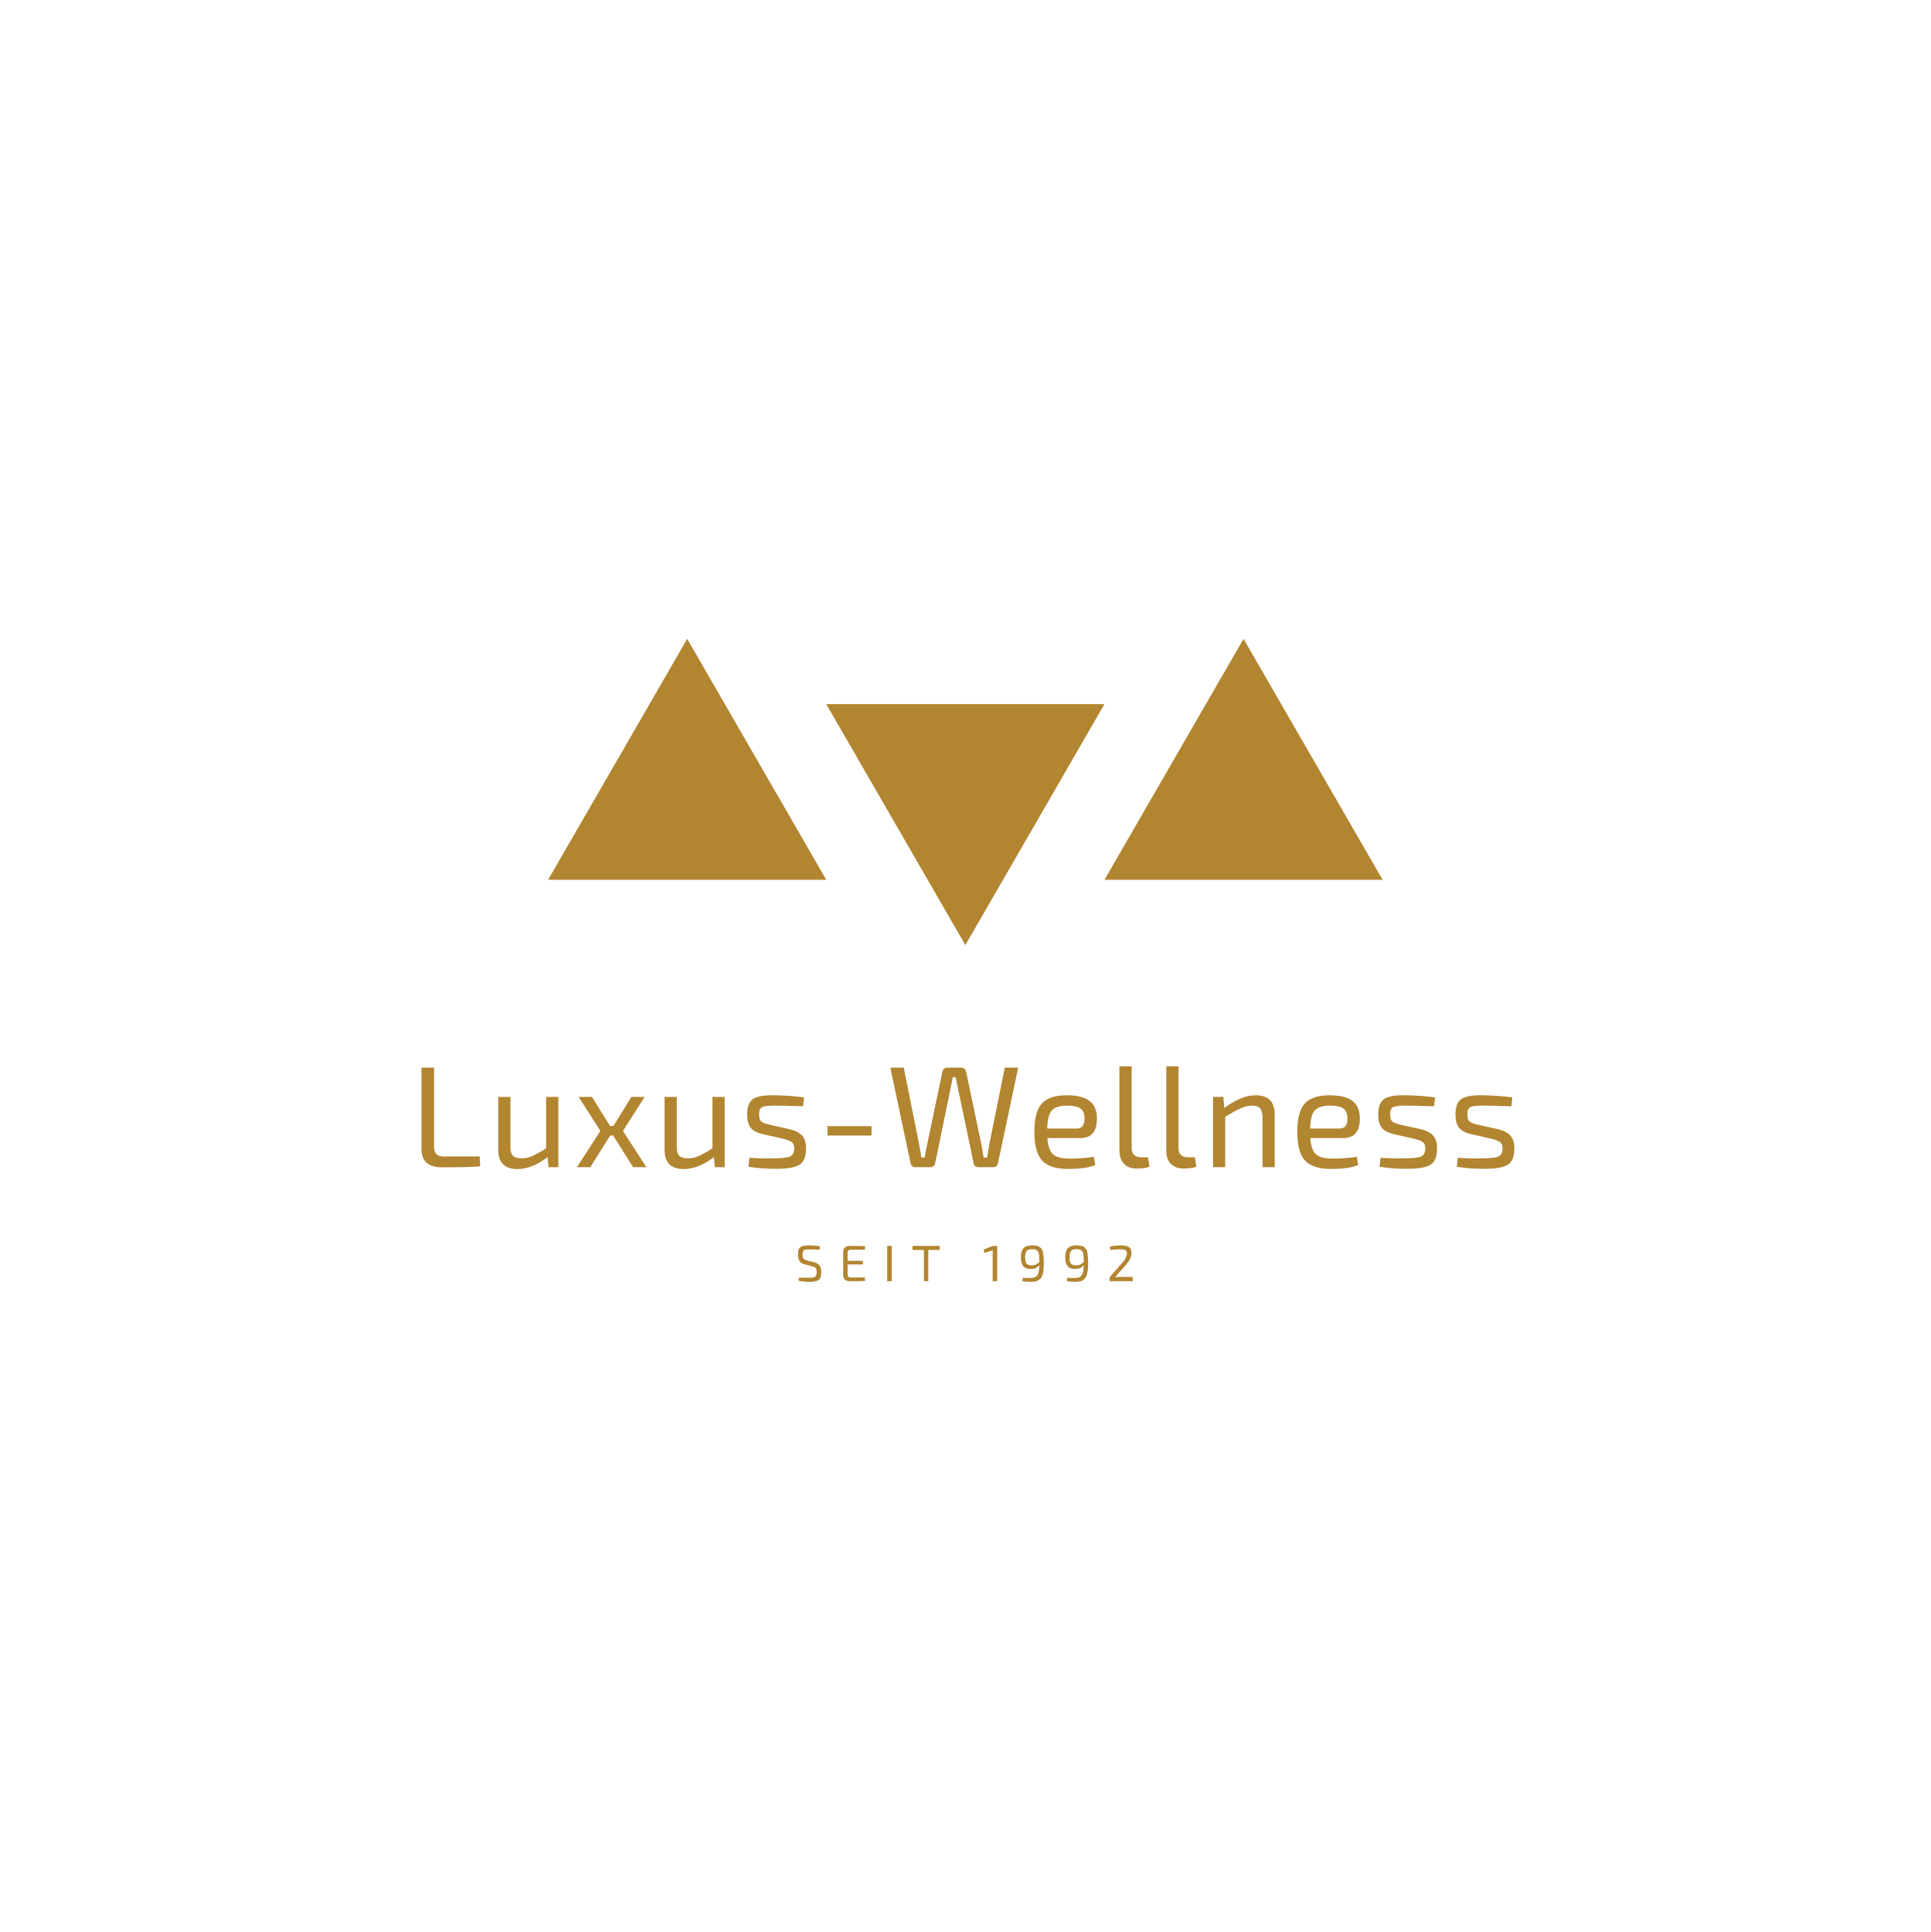
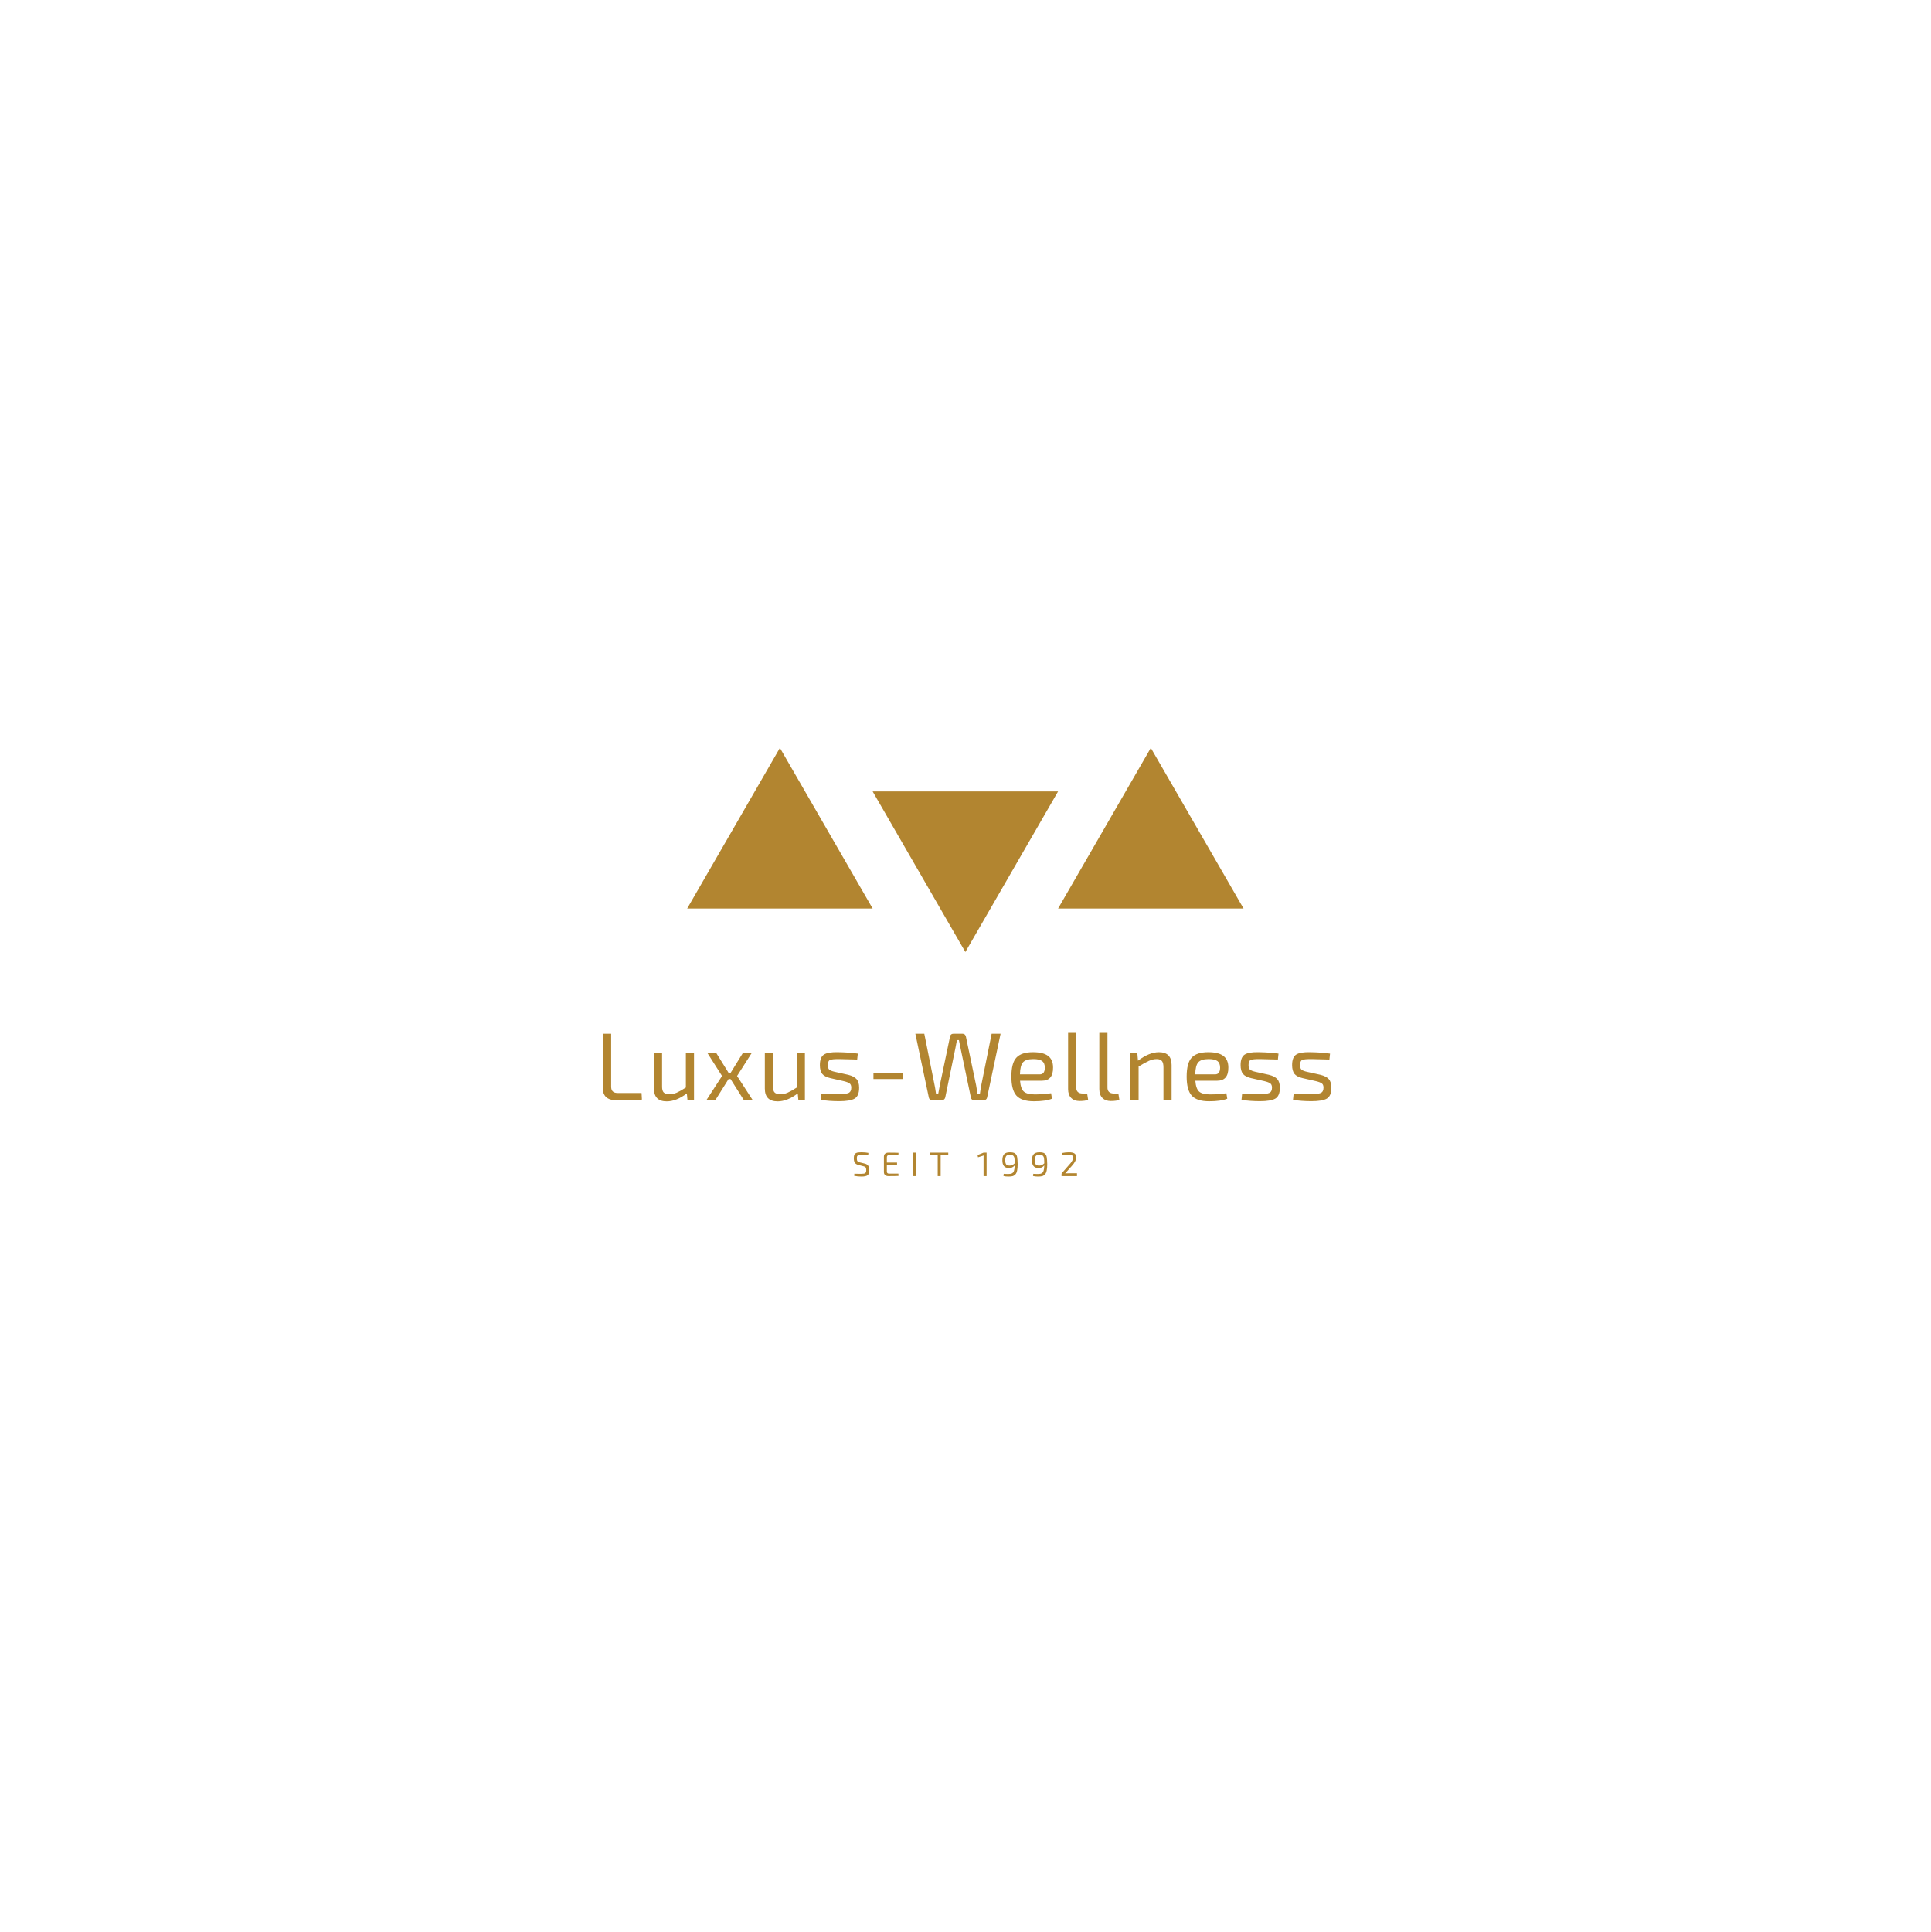
- <svg xmlns="http://www.w3.org/2000/svg" xmlns:xlink="http://www.w3.org/1999/xlink" height="225pt" version="1.2" viewBox="0 0 224.88 225" width="224.88pt">
+ <svg xmlns="http://www.w3.org/2000/svg" xmlns:xlink="http://www.w3.org/1999/xlink" height="225pt" version="1.2" viewBox="-56.22 -56.25 337.32 337.5" width="224.88pt">
  <defs>
    <g>
      <symbol id="glyph0-0" overflow="visible">
        <path animation_id="0" d="" style="stroke:none;" />
      </symbol>
      <symbol id="glyph0-1" overflow="visible">
        <path animation_id="1" d="M 2.891 -11.594 L 2.891 -2.344 C 2.891 -1.613 3.266 -1.25 4.016 -1.25 L 8.203 -1.25 L 8.266 -0.094 C 7.285 -0.02 5.789 0.016 3.781 0.016 C 2.207 0.016 1.422 -0.711 1.422 -2.172 L 1.422 -11.594 Z M 2.891 -11.594 " style="stroke:none;" />
      </symbol>
      <symbol id="glyph0-2" overflow="visible">
        <path animation_id="2" d="M 8.266 -8.188 L 8.266 0 L 7.125 0 L 7.016 -1.172 C 5.785 -0.242 4.613 0.219 3.5 0.219 C 2.008 0.219 1.266 -0.531 1.266 -2.031 L 1.266 -8.188 L 2.688 -8.188 L 2.688 -2.438 C 2.676 -1.914 2.77 -1.551 2.969 -1.344 C 3.176 -1.133 3.516 -1.031 3.984 -1.031 C 4.398 -1.031 4.816 -1.117 5.234 -1.297 C 5.66 -1.484 6.195 -1.785 6.844 -2.203 L 6.844 -8.188 Z M 8.266 -8.188 " style="stroke:none;" />
      </symbol>
      <symbol id="glyph0-3" overflow="visible">
        <path animation_id="3" d="M 4.609 -3.688 L 4.266 -3.688 L 1.953 0 L 0.391 0 L 3.125 -4.219 L 0.594 -8.188 L 2.141 -8.188 L 4.25 -4.797 L 4.641 -4.797 L 6.734 -8.188 L 8.281 -8.188 L 5.75 -4.219 L 8.484 0 L 6.938 0 Z M 4.609 -3.688 " style="stroke:none;" />
      </symbol>
      <symbol id="glyph0-4" overflow="visible">
        <path animation_id="4" d="M 5.031 -3.312 L 2.688 -3.844 C 2.008 -4 1.531 -4.25 1.25 -4.594 C 0.977 -4.945 0.844 -5.457 0.844 -6.125 C 0.844 -7.031 1.078 -7.641 1.547 -7.953 C 2.023 -8.266 2.852 -8.406 4.031 -8.375 C 5.344 -8.352 6.488 -8.27 7.469 -8.125 L 7.359 -7.094 C 5.648 -7.145 4.613 -7.172 4.25 -7.172 C 3.414 -7.18 2.867 -7.129 2.609 -7.016 C 2.359 -6.91 2.234 -6.613 2.234 -6.125 C 2.234 -5.738 2.316 -5.473 2.484 -5.328 C 2.66 -5.18 2.973 -5.055 3.422 -4.953 L 5.812 -4.422 C 6.477 -4.254 6.957 -4.004 7.25 -3.672 C 7.551 -3.336 7.703 -2.836 7.703 -2.172 C 7.703 -1.211 7.438 -0.578 6.906 -0.266 C 6.383 0.035 5.488 0.188 4.219 0.188 C 3.07 0.188 2 0.109 1 -0.047 L 1.109 -1.094 C 2.055 -1.031 3 -1.008 3.938 -1.031 C 4.883 -1.031 5.52 -1.102 5.844 -1.25 C 6.164 -1.395 6.328 -1.703 6.328 -2.172 C 6.328 -2.535 6.227 -2.785 6.031 -2.922 C 5.844 -3.066 5.508 -3.195 5.031 -3.312 Z M 5.031 -3.312 " style="stroke:none;" />
      </symbol>
      <symbol id="glyph0-5" overflow="visible">
        <path animation_id="5" d="M 6.328 -3.688 L 1.203 -3.688 L 1.203 -4.781 L 6.328 -4.781 Z M 6.328 -3.688 " style="stroke:none;" />
      </symbol>
      <symbol id="glyph0-6" overflow="visible">
        <path animation_id="6" d="M 15.406 -11.594 L 13.047 -0.438 C 12.973 -0.145 12.781 0 12.469 0 L 10.781 0 C 10.457 0 10.27 -0.148 10.219 -0.453 L 8.391 -9.172 C 8.328 -9.461 8.238 -9.898 8.125 -10.484 L 7.781 -10.484 L 7.531 -9.172 L 5.734 -0.453 C 5.648 -0.148 5.453 0 5.141 0 L 3.438 0 C 3.289 0 3.164 -0.039 3.062 -0.125 C 2.957 -0.207 2.895 -0.312 2.875 -0.438 L 0.516 -11.594 L 2.078 -11.594 L 3.891 -2.547 C 3.922 -2.453 4 -1.977 4.125 -1.125 L 4.516 -1.125 C 4.609 -1.656 4.695 -2.129 4.781 -2.547 L 6.578 -11.109 C 6.641 -11.43 6.832 -11.594 7.156 -11.594 L 8.766 -11.594 C 9.066 -11.594 9.258 -11.43 9.344 -11.109 L 11.141 -2.547 C 11.242 -2.004 11.32 -1.531 11.375 -1.125 L 11.797 -1.125 C 11.891 -1.801 11.961 -2.27 12.016 -2.531 L 13.844 -11.594 Z M 15.406 -11.594 " style="stroke:none;" />
      </symbol>
      <symbol id="glyph0-7" overflow="visible">
        <path animation_id="7" d="M 6.234 -3.391 L 2.422 -3.391 C 2.492 -2.453 2.719 -1.816 3.094 -1.484 C 3.477 -1.16 4.113 -1 5 -1 C 5.938 -1 6.883 -1.066 7.844 -1.203 L 8 -0.25 C 7.27 0.051 6.211 0.203 4.828 0.203 C 3.41 0.203 2.398 -0.125 1.797 -0.781 C 1.203 -1.438 0.906 -2.547 0.906 -4.109 C 0.906 -5.691 1.195 -6.797 1.781 -7.422 C 2.363 -8.055 3.328 -8.375 4.672 -8.375 C 5.891 -8.375 6.781 -8.148 7.344 -7.703 C 7.906 -7.266 8.188 -6.598 8.188 -5.703 C 8.207 -4.16 7.555 -3.391 6.234 -3.391 Z M 2.406 -4.5 L 5.859 -4.5 C 6.453 -4.5 6.75 -4.898 6.75 -5.703 C 6.738 -6.234 6.582 -6.609 6.281 -6.828 C 5.977 -7.055 5.461 -7.172 4.734 -7.172 C 3.867 -7.172 3.27 -6.984 2.938 -6.609 C 2.602 -6.234 2.426 -5.531 2.406 -4.5 Z M 2.406 -4.5 " style="stroke:none;" />
      </symbol>
      <symbol id="glyph0-8" overflow="visible">
        <path animation_id="8" d="M 2.75 -11.75 L 2.75 -2.25 C 2.738 -1.895 2.828 -1.625 3.016 -1.438 C 3.211 -1.25 3.492 -1.156 3.859 -1.156 L 4.656 -1.156 L 4.828 -0.062 C 4.516 0.082 4.016 0.156 3.328 0.156 C 2.711 0.156 2.223 -0.023 1.859 -0.391 C 1.504 -0.754 1.328 -1.27 1.328 -1.938 L 1.328 -11.75 Z M 2.75 -11.75 " style="stroke:none;" />
      </symbol>
      <symbol id="glyph0-9" overflow="visible">
        <path animation_id="9" d="M 2.516 -8.188 L 2.625 -6.891 C 3.945 -7.879 5.164 -8.375 6.281 -8.375 C 7.758 -8.375 8.5 -7.625 8.5 -6.125 L 8.5 0 L 7.078 0 L 7.078 -5.734 C 7.078 -6.266 6.984 -6.633 6.797 -6.844 C 6.617 -7.062 6.316 -7.172 5.891 -7.172 C 5.441 -7.172 4.988 -7.066 4.531 -6.859 C 4.082 -6.66 3.484 -6.332 2.734 -5.875 L 2.734 0 L 1.312 0 L 1.312 -8.188 Z M 2.516 -8.188 " style="stroke:none;" />
      </symbol>
      <symbol id="glyph1-0" overflow="visible">
        <path animation_id="10" d="" style="stroke:none;" />
      </symbol>
      <symbol id="glyph1-1" overflow="visible">
        <path animation_id="11" d="M 1.984 -1.734 L 1.141 -1.953 C 0.848 -2.023 0.641 -2.148 0.516 -2.328 C 0.391 -2.516 0.328 -2.77 0.328 -3.094 C 0.328 -3.332 0.348 -3.523 0.391 -3.672 C 0.441 -3.816 0.531 -3.926 0.656 -4 C 0.781 -4.07 0.914 -4.117 1.062 -4.141 C 1.207 -4.16 1.406 -4.172 1.656 -4.172 C 2.145 -4.172 2.551 -4.133 2.875 -4.062 L 2.844 -3.672 C 2.457 -3.691 2.07 -3.703 1.688 -3.703 C 1.508 -3.703 1.379 -3.695 1.297 -3.688 C 1.211 -3.688 1.129 -3.664 1.047 -3.625 C 0.973 -3.582 0.922 -3.52 0.891 -3.438 C 0.867 -3.352 0.859 -3.234 0.859 -3.078 C 0.859 -2.859 0.895 -2.703 0.969 -2.609 C 1.051 -2.523 1.188 -2.457 1.375 -2.406 L 2.203 -2.203 C 2.516 -2.129 2.727 -2 2.844 -1.812 C 2.969 -1.633 3.031 -1.379 3.031 -1.047 C 3.031 -0.598 2.926 -0.297 2.719 -0.141 C 2.52 0.004 2.164 0.078 1.656 0.078 C 1.227 0.078 0.805 0.035 0.391 -0.047 L 0.422 -0.422 C 1.086 -0.398 1.504 -0.395 1.672 -0.406 C 2.004 -0.406 2.223 -0.445 2.328 -0.531 C 2.441 -0.613 2.5 -0.789 2.5 -1.062 C 2.5 -1.289 2.461 -1.445 2.391 -1.531 C 2.316 -1.625 2.18 -1.691 1.984 -1.734 Z M 1.984 -1.734 " style="stroke:none;" />
      </symbol>
      <symbol id="glyph1-2" overflow="visible">
        <path animation_id="12" d="M 3.016 -0.438 L 3.031 -0.031 C 2.664 -0.008 2.082 0 1.281 0 C 1.031 0 0.832 -0.062 0.688 -0.188 C 0.551 -0.312 0.484 -0.484 0.484 -0.703 L 0.484 -3.406 C 0.484 -3.625 0.551 -3.797 0.688 -3.922 C 0.832 -4.047 1.031 -4.109 1.281 -4.109 C 2.082 -4.109 2.664 -4.098 3.031 -4.078 L 3.016 -3.672 L 1.359 -3.672 C 1.117 -3.672 1 -3.539 1 -3.281 L 1 -2.375 L 2.781 -2.375 L 2.781 -1.953 L 1 -1.953 L 1 -0.828 C 1 -0.566 1.117 -0.438 1.359 -0.438 Z M 3.016 -0.438 " style="stroke:none;" />
      </symbol>
      <symbol id="glyph1-3" overflow="visible">
        <path animation_id="13" d="M 1.047 0 L 0.516 0 L 0.516 -4.109 L 1.047 -4.109 Z M 1.047 0 " style="stroke:none;" />
      </symbol>
      <symbol id="glyph1-4" overflow="visible">
        <path animation_id="14" d="M 3.312 -3.641 L 1.984 -3.641 L 1.984 0 L 1.469 0 L 1.469 -3.641 L 0.141 -3.641 L 0.141 -4.109 L 3.312 -4.109 Z M 3.312 -3.641 " style="stroke:none;" />
      </symbol>
      <symbol id="glyph1-5" overflow="visible">
        <path animation_id="15" d="" style="stroke:none;" />
      </symbol>
      <symbol id="glyph1-6" overflow="visible">
        <path animation_id="16" d="M 1.703 0 L 1.172 0 L 1.172 -3.25 C 1.172 -3.395 1.18 -3.516 1.203 -3.609 L 0.203 -3.297 L 0.125 -3.688 L 1.172 -4.109 L 1.703 -4.109 Z M 1.703 0 " style="stroke:none;" />
      </symbol>
      <symbol id="glyph1-7" overflow="visible">
        <path animation_id="17" d="M 0.516 -0.016 L 0.562 -0.406 C 0.75 -0.383 1.031 -0.375 1.406 -0.375 C 1.676 -0.375 1.883 -0.414 2.031 -0.5 C 2.176 -0.582 2.285 -0.727 2.359 -0.938 C 2.43 -1.156 2.473 -1.469 2.484 -1.875 C 2.336 -1.707 2.188 -1.586 2.031 -1.516 C 1.875 -1.453 1.676 -1.422 1.438 -1.422 C 0.695 -1.422 0.328 -1.867 0.328 -2.766 C 0.328 -3.254 0.426 -3.609 0.625 -3.828 C 0.82 -4.055 1.16 -4.172 1.641 -4.172 C 1.848 -4.172 2.02 -4.156 2.156 -4.125 C 2.301 -4.102 2.422 -4.055 2.516 -3.984 C 2.617 -3.91 2.703 -3.828 2.766 -3.734 C 2.828 -3.641 2.875 -3.508 2.906 -3.344 C 2.938 -3.176 2.957 -3 2.969 -2.812 C 2.988 -2.625 3 -2.383 3 -2.094 C 3 -1.633 2.969 -1.266 2.906 -0.984 C 2.852 -0.703 2.758 -0.484 2.625 -0.328 C 2.488 -0.172 2.328 -0.062 2.141 0 C 1.953 0.051 1.707 0.078 1.406 0.078 C 1.062 0.078 0.766 0.047 0.516 -0.016 Z M 1.578 -1.844 C 1.754 -1.844 1.906 -1.867 2.031 -1.922 C 2.164 -1.984 2.316 -2.086 2.484 -2.234 C 2.484 -2.453 2.477 -2.625 2.469 -2.75 C 2.469 -2.883 2.457 -3.016 2.438 -3.141 C 2.414 -3.266 2.383 -3.359 2.344 -3.422 C 2.312 -3.484 2.266 -3.539 2.203 -3.594 C 2.141 -3.645 2.062 -3.68 1.969 -3.703 C 1.883 -3.723 1.773 -3.734 1.641 -3.734 C 1.316 -3.734 1.098 -3.656 0.984 -3.5 C 0.879 -3.344 0.828 -3.098 0.828 -2.766 C 0.828 -2.453 0.879 -2.219 0.984 -2.062 C 1.098 -1.914 1.297 -1.844 1.578 -1.844 Z M 1.578 -1.844 " style="stroke:none;" />
      </symbol>
      <symbol id="glyph1-8" overflow="visible">
        <path animation_id="18" d="M 0.406 -3.625 L 0.359 -4.031 C 0.805 -4.125 1.223 -4.172 1.609 -4.172 C 2.047 -4.172 2.363 -4.109 2.562 -3.984 C 2.77 -3.867 2.875 -3.641 2.875 -3.297 C 2.875 -3.035 2.816 -2.797 2.703 -2.578 C 2.598 -2.359 2.41 -2.098 2.141 -1.797 L 0.969 -0.484 C 1.156 -0.492 1.375 -0.5 1.625 -0.5 L 3.031 -0.5 L 3.031 0 L 0.328 0 L 0.328 -0.328 C 0.328 -0.422 0.352 -0.492 0.406 -0.547 L 1.594 -1.906 C 1.863 -2.188 2.055 -2.438 2.172 -2.656 C 2.297 -2.875 2.352 -3.078 2.344 -3.266 C 2.344 -3.453 2.281 -3.57 2.156 -3.625 C 2.031 -3.688 1.836 -3.719 1.578 -3.719 C 1.18 -3.719 0.789 -3.688 0.406 -3.625 Z M 0.406 -3.625 " style="stroke:none;" />
      </symbol>
    </g>
    <clipPath id="clip1">
      <path animation_id="19" d="M 0 0.059 L 224.762 0.059 L 224.762 224.938 L 0 224.938 Z M 0 0.059 " />
    </clipPath>
  </defs>
  <g id="surface1">
    <g clip-path="url(#clip1)" clip-rule="nonzero">
      <path animation_id="20" d="M 0 0.059 L 224.879 0.059 L 224.879 224.941 L 0 224.941 Z M 0 0.059 " style=" stroke:none;fill-rule:nonzero;fill:rgb(100%,100%,100%);fill-opacity:1;" />
    </g>
    <g style="fill:rgb(69.8%,52.159%,18.819%);fill-opacity:1;">
      <use x="47.665" xlink:href="#glyph0-1" y="135.931" />
    </g>
    <g style="fill:rgb(69.8%,52.159%,18.819%);fill-opacity:1;">
      <use x="56.765" xlink:href="#glyph0-2" y="135.931" />
    </g>
    <g style="fill:rgb(69.8%,52.159%,18.819%);fill-opacity:1;">
      <use x="66.804" xlink:href="#glyph0-3" y="135.931" />
    </g>
    <g style="fill:rgb(69.8%,52.159%,18.819%);fill-opacity:1;">
      <use x="76.139" xlink:href="#glyph0-2" y="135.931" />
    </g>
    <g style="fill:rgb(69.8%,52.159%,18.819%);fill-opacity:1;">
      <use x="86.179" xlink:href="#glyph0-4" y="135.931" />
    </g>
    <g style="fill:rgb(69.8%,52.159%,18.819%);fill-opacity:1;">
      <use x="95.178" xlink:href="#glyph0-5" y="135.931" />
    </g>
    <g style="fill:rgb(69.8%,52.159%,18.819%);fill-opacity:1;">
      <use x="103.186" xlink:href="#glyph0-6" y="135.931" />
    </g>
    <g style="fill:rgb(69.8%,52.159%,18.819%);fill-opacity:1;">
      <use x="119.572" xlink:href="#glyph0-7" y="135.931" />
    </g>
    <g style="fill:rgb(69.8%,52.159%,18.819%);fill-opacity:1;">
      <use x="129.058" xlink:href="#glyph0-8" y="135.931" />
    </g>
    <g style="fill:rgb(69.8%,52.159%,18.819%);fill-opacity:1;">
      <use x="134.514" xlink:href="#glyph0-8" y="135.931" />
    </g>
    <g style="fill:rgb(69.8%,52.159%,18.819%);fill-opacity:1;">
      <use x="139.97" xlink:href="#glyph0-9" y="135.931" />
    </g>
    <g style="fill:rgb(69.8%,52.159%,18.819%);fill-opacity:1;">
      <use x="150.195" xlink:href="#glyph0-7" y="135.931" />
    </g>
    <g style="fill:rgb(69.8%,52.159%,18.819%);fill-opacity:1;">
      <use x="159.68" xlink:href="#glyph0-4" y="135.931" />
    </g>
    <g style="fill:rgb(69.8%,52.159%,18.819%);fill-opacity:1;">
      <use x="168.679" xlink:href="#glyph0-4" y="135.931" />
    </g>
    <g style="fill:rgb(69.8%,52.159%,18.819%);fill-opacity:1;">
      <use x="92.623" xlink:href="#glyph1-1" y="149.209" />
    </g>
    <g style="fill:rgb(69.8%,52.159%,18.819%);fill-opacity:1;">
      <use x="97.724" xlink:href="#glyph1-2" y="149.209" />
    </g>
    <g style="fill:rgb(69.8%,52.159%,18.819%);fill-opacity:1;">
      <use x="102.82" xlink:href="#glyph1-3" y="149.209" />
    </g>
    <g style="fill:rgb(69.8%,52.159%,18.819%);fill-opacity:1;">
      <use x="106.139" xlink:href="#glyph1-4" y="149.209" />
    </g>
    <g style="fill:rgb(69.8%,52.159%,18.819%);fill-opacity:1;">
      <use x="111.359" xlink:href="#glyph1-5" y="149.209" />
    </g>
    <g style="fill:rgb(69.8%,52.159%,18.819%);fill-opacity:1;">
      <use x="114.446" xlink:href="#glyph1-6" y="149.209" />
    </g>
    <g style="fill:rgb(69.8%,52.159%,18.819%);fill-opacity:1;">
      <use x="118.576" xlink:href="#glyph1-7" y="149.209" />
    </g>
    <g style="fill:rgb(69.8%,52.159%,18.819%);fill-opacity:1;">
      <use x="123.743" xlink:href="#glyph1-7" y="149.209" />
    </g>
    <g style="fill:rgb(69.8%,52.159%,18.819%);fill-opacity:1;">
      <use x="128.91" xlink:href="#glyph1-8" y="149.209" />
    </g>
    <path animation_id="21" d="M 128.641 102.461 L 144.84 74.402 L 161.039 102.461 Z M 128.641 102.461 " style=" stroke:none;fill-rule:nonzero;fill:rgb(69.8%,52.159%,18.819%);fill-opacity:1;" />
    <path animation_id="22" d="M 128.637 82.004 L 112.438 110.062 L 96.238 82.004 Z M 128.637 82.004 " style=" stroke:none;fill-rule:nonzero;fill:rgb(69.8%,52.159%,18.819%);fill-opacity:1;" />
    <path animation_id="23" d="M 63.84 102.461 L 80.039 74.402 L 96.238 102.461 Z M 63.84 102.461 " style=" stroke:none;fill-rule:nonzero;fill:rgb(69.8%,52.159%,18.819%);fill-opacity:1;" />
  </g>
</svg>
